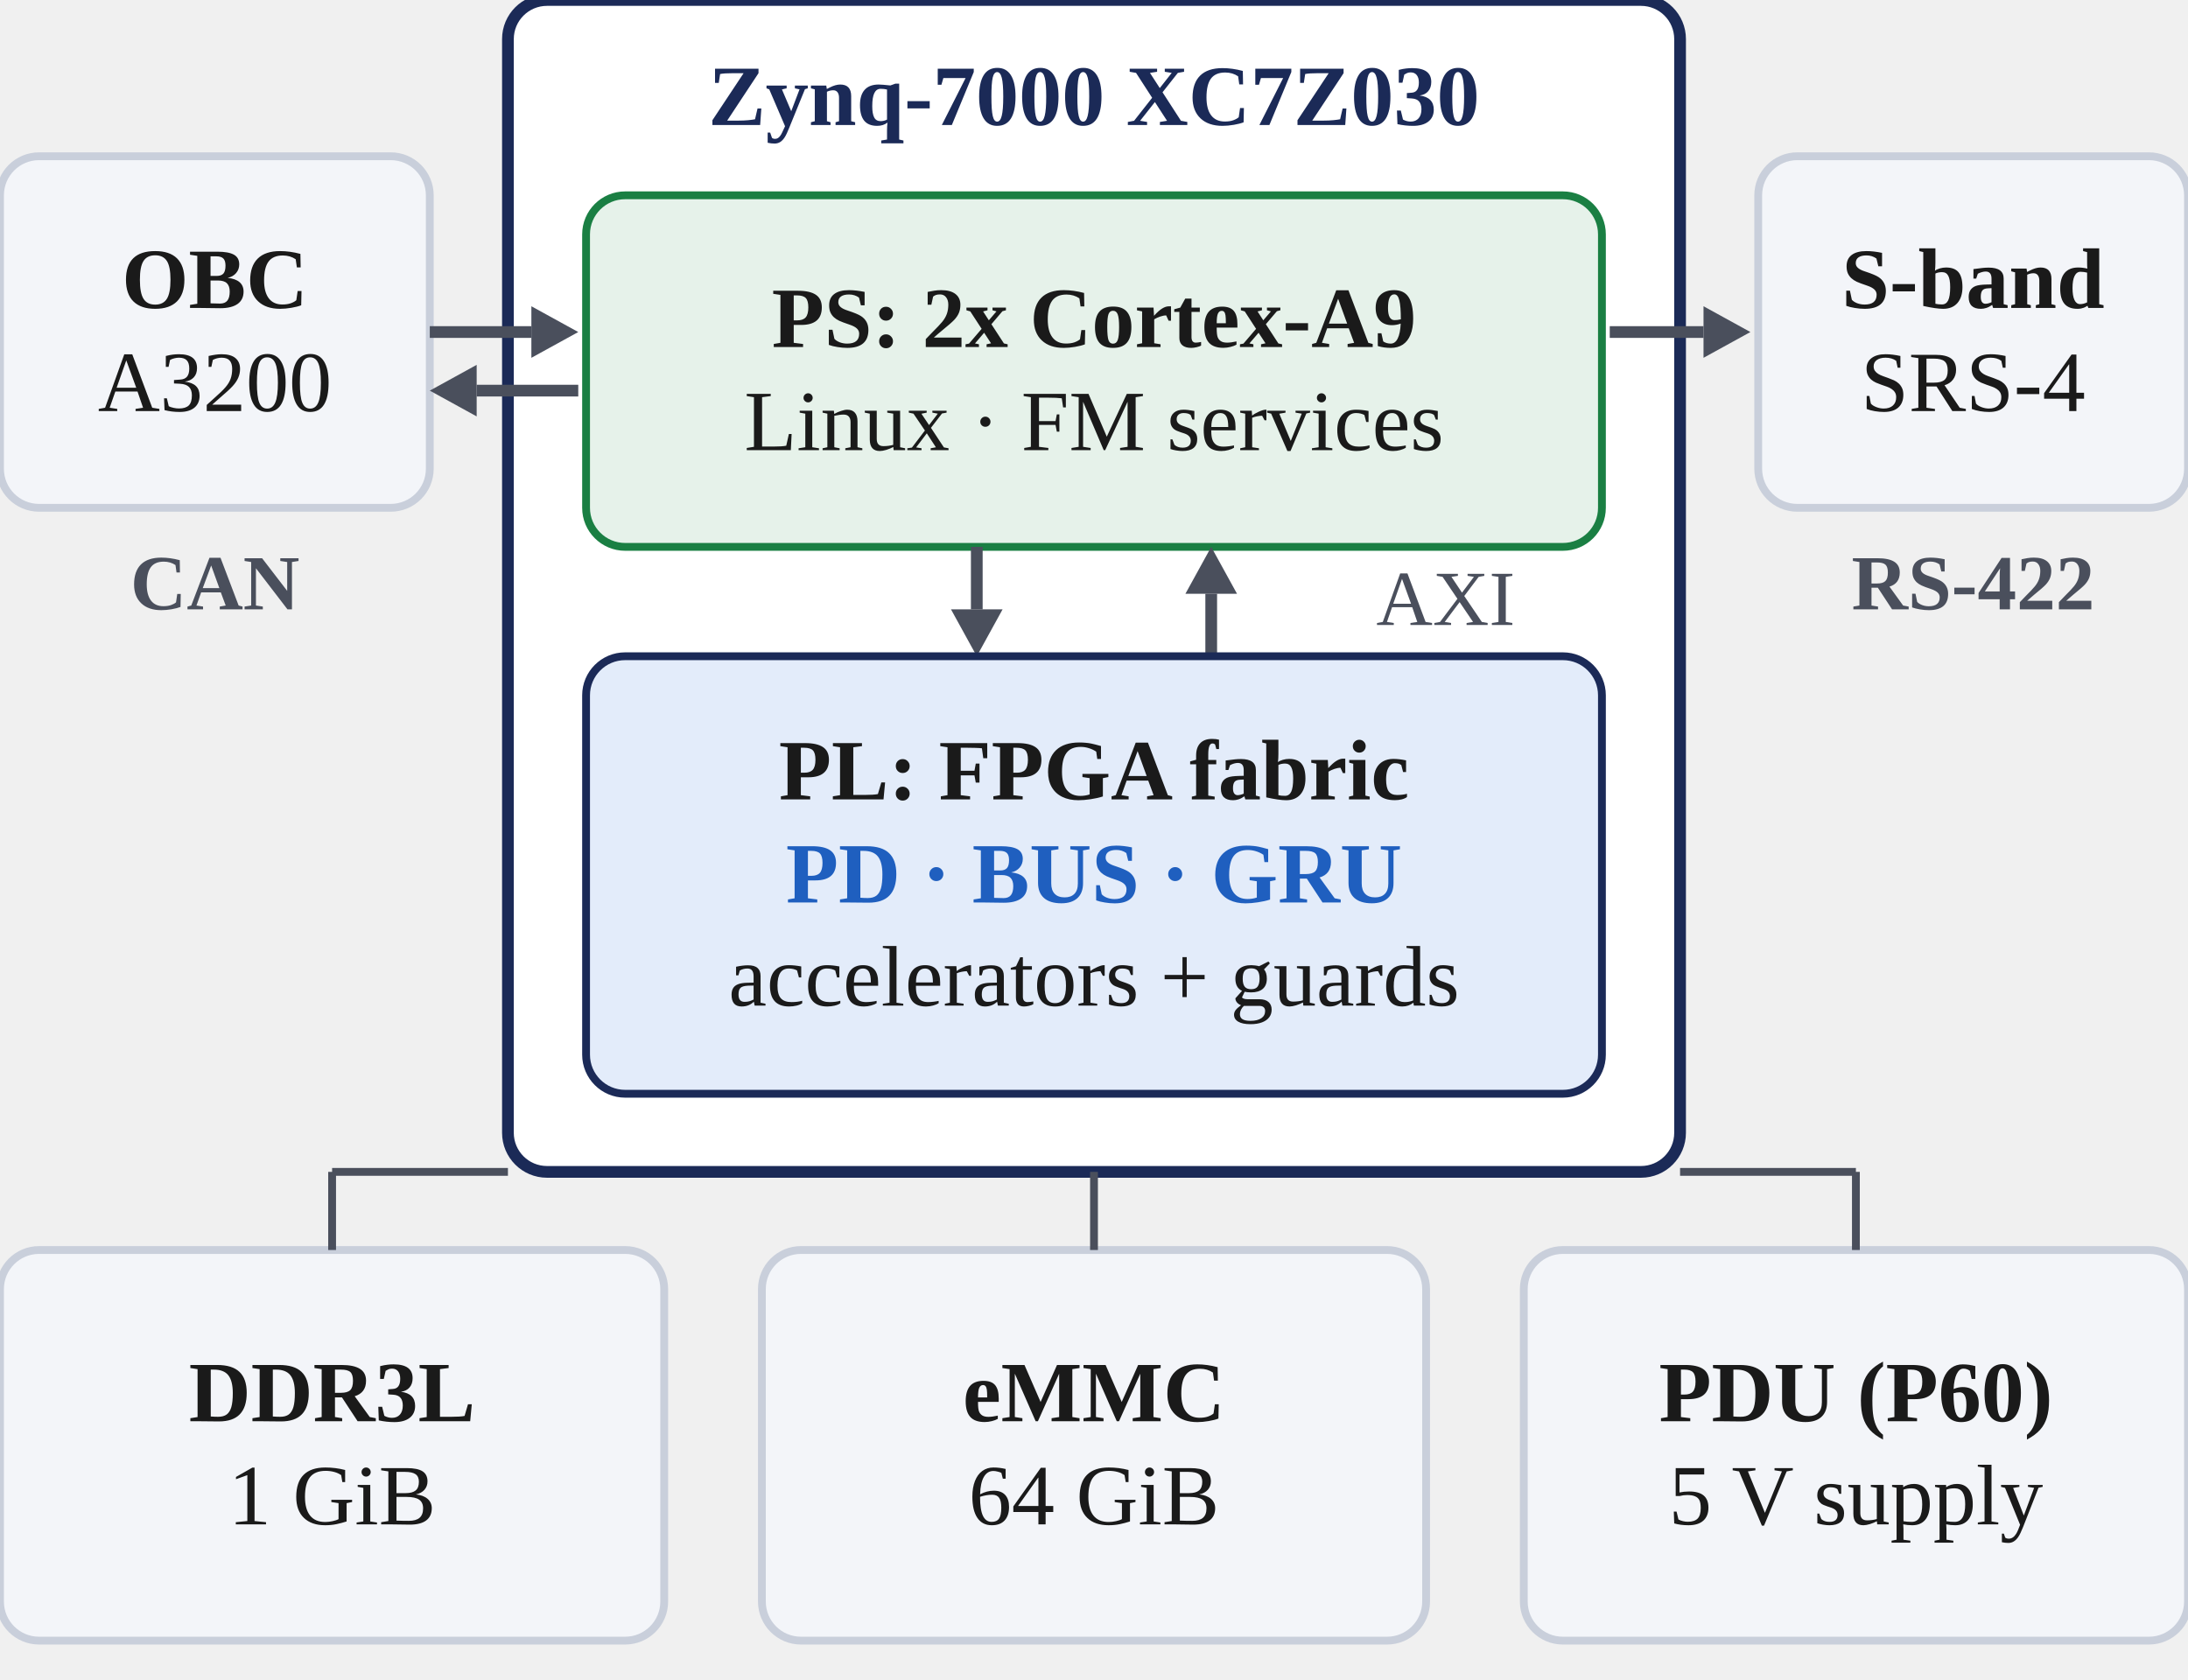
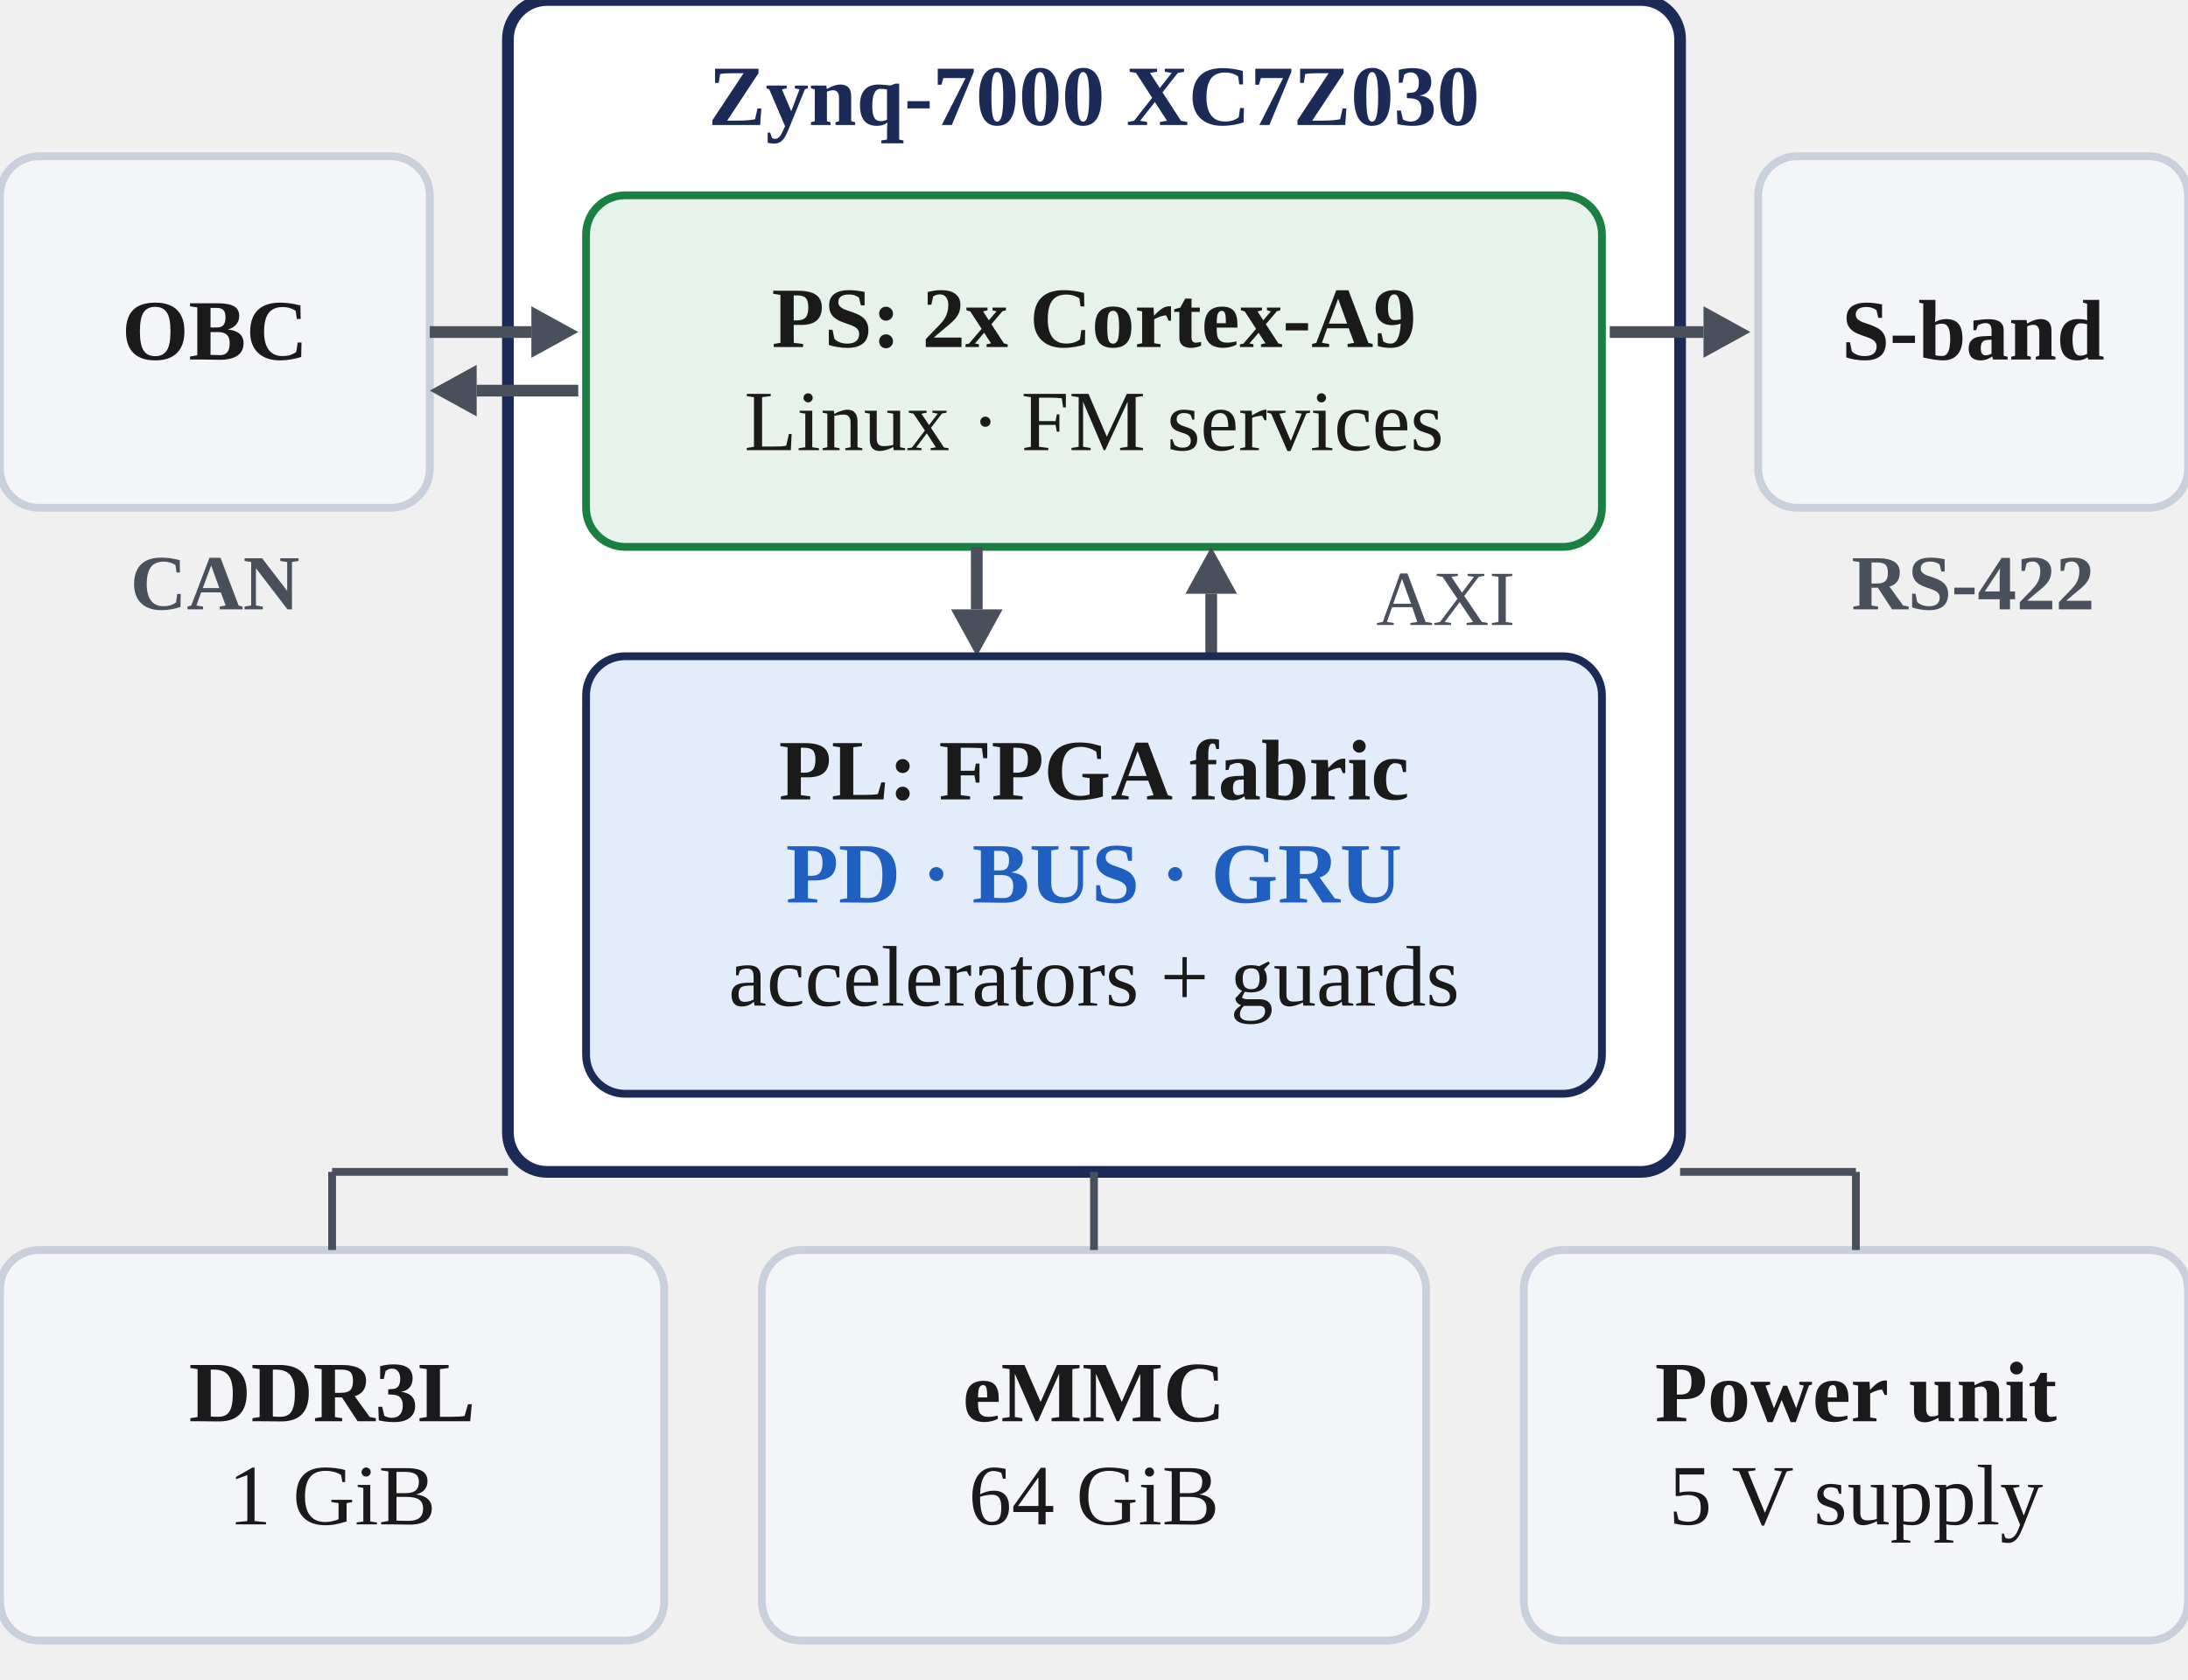
<svg xmlns="http://www.w3.org/2000/svg" width="560" height="430" viewBox="0 0 560 430">
  <rect x="130" y="0" width="300" height="300" rx="10" fill="#ffffff" stroke="#1b2a57" stroke-width="3" />
  <text x="280" y="32" font-family="Cambria, Georgia, Times New Roman, serif" font-size="22" font-weight="700" fill="#1b2a57" text-anchor="middle">Zynq-7000 XC7Z030</text>
  <rect x="150" y="50" width="260" height="90" rx="10" fill="#e6f2ea" stroke="#1a7f43" stroke-width="2" />
  <text x="280" y="88.84" font-family="Cambria, Georgia, Times New Roman, serif" font-size="22" font-weight="700" fill="#1a1a1a" text-anchor="middle">PS: 2x Cortex-A9</text>
  <text x="280" y="115.24" font-family="Cambria, Georgia, Times New Roman, serif" font-size="22" font-weight="400" fill="#1a1a1a" text-anchor="middle">Linux · FM services</text>
  <line x1="250" y1="140" x2="250" y2="156" stroke="#4a4f5c" stroke-width="3" />
  <polygon points="250,168 256.6,156.0 243.4,156.0" fill="#4a4f5c" />
  <line x1="310" y1="168" x2="310" y2="152" stroke="#4a4f5c" stroke-width="3" />
  <polygon points="310,140 303.4,152.0 316.6,152.0" fill="#4a4f5c" />
  <text x="370" y="160" font-family="Cambria, Georgia, Times New Roman, serif" font-size="20" font-weight="400" fill="#4a4f5c" text-anchor="middle">AXI</text>
  <rect x="150" y="168" width="260" height="112" rx="10" fill="#e3ecfa" stroke="#1b2a57" stroke-width="2" />
  <text x="280" y="204.64" font-family="Cambria, Georgia, Times New Roman, serif" font-size="22" font-weight="700" fill="#1a1a1a" text-anchor="middle">PL: FPGA fabric</text>
  <text x="280" y="231.04" font-family="Cambria, Georgia, Times New Roman, serif" font-size="22" font-weight="700" fill="#1f5fbf" text-anchor="middle">PD · BUS · GRU</text>
  <text x="280" y="257.44" font-family="Cambria, Georgia, Times New Roman, serif" font-size="22" font-weight="400" fill="#1a1a1a" text-anchor="middle">accelerators + guards</text>
  <rect x="0" y="320" width="170" height="100" rx="10" fill="#f3f5f9" stroke="#c9cfdb" stroke-width="2" />
  <text x="85" y="363.84" font-family="Cambria, Georgia, Times New Roman, serif" font-size="22" font-weight="700" fill="#1a1a1a" text-anchor="middle">DDR3L</text>
  <text x="85" y="390.24" font-family="Cambria, Georgia, Times New Roman, serif" font-size="22" font-weight="400" fill="#1a1a1a" text-anchor="middle">1 GiB</text>
  <rect x="195" y="320" width="170" height="100" rx="10" fill="#f3f5f9" stroke="#c9cfdb" stroke-width="2" />
  <text x="280" y="363.84" font-family="Cambria, Georgia, Times New Roman, serif" font-size="22" font-weight="700" fill="#1a1a1a" text-anchor="middle">eMMC</text>
  <text x="280" y="390.24" font-family="Cambria, Georgia, Times New Roman, serif" font-size="22" font-weight="400" fill="#1a1a1a" text-anchor="middle">64 GiB</text>
  <rect x="390" y="320" width="170" height="100" rx="10" fill="#f3f5f9" stroke="#c9cfdb" stroke-width="2" />
-   <text x="475" y="363.84" font-family="Cambria, Georgia, Times New Roman, serif" font-size="22" font-weight="700" fill="#1a1a1a" text-anchor="middle">PDU (P60)</text>
+   <text x="475" y="363.84" font-family="Cambria, Georgia, Times New Roman, serif" font-size="22" font-weight="700" fill="#1a1a1a" text-anchor="middle">Power unit</text>
  <text x="475" y="390.24" font-family="Cambria, Georgia, Times New Roman, serif" font-size="22" font-weight="400" fill="#1a1a1a" text-anchor="middle">5 V supply</text>
  <line x1="85" y1="320" x2="85" y2="300" stroke="#4a4f5c" stroke-width="2" />
  <line x1="85" y1="300" x2="130" y2="300" stroke="#4a4f5c" stroke-width="2" />
  <line x1="280" y1="320" x2="280" y2="300" stroke="#4a4f5c" stroke-width="2" />
  <line x1="475" y1="320" x2="475" y2="300" stroke="#4a4f5c" stroke-width="2" />
  <line x1="475" y1="300" x2="430" y2="300" stroke="#4a4f5c" stroke-width="2" />
  <rect x="0" y="40" width="110" height="90" rx="10" fill="#f3f5f9" stroke="#c9cfdb" stroke-width="2" />
-   <text x="55" y="78.84" font-family="Cambria, Georgia, Times New Roman, serif" font-size="22" font-weight="700" fill="#1a1a1a" text-anchor="middle">OBC</text>
-   <text x="55" y="105.24" font-family="Cambria, Georgia, Times New Roman, serif" font-size="22" font-weight="400" fill="#1a1a1a" text-anchor="middle">A3200</text>
+   <text x="55" y="92.04" font-family="Cambria, Georgia, Times New Roman, serif" font-size="22" font-weight="700" fill="#1a1a1a" text-anchor="middle">OBC</text>
  <line x1="110" y1="85" x2="136" y2="85" stroke="#4a4f5c" stroke-width="3" />
  <polygon points="148,85 136.0,78.4 136.0,91.6" fill="#4a4f5c" />
  <line x1="148" y1="100" x2="122" y2="100" stroke="#4a4f5c" stroke-width="3" />
  <polygon points="110,100 122.0,106.6 122.0,93.4" fill="#4a4f5c" />
  <text x="55" y="156" font-family="Cambria, Georgia, Times New Roman, serif" font-size="20" font-weight="700" fill="#4a4f5c" text-anchor="middle">CAN</text>
  <rect x="450" y="40" width="110" height="90" rx="10" fill="#f3f5f9" stroke="#c9cfdb" stroke-width="2" />
-   <text x="505" y="78.84" font-family="Cambria, Georgia, Times New Roman, serif" font-size="22" font-weight="700" fill="#1a1a1a" text-anchor="middle">S-band</text>
-   <text x="505" y="105.24" font-family="Cambria, Georgia, Times New Roman, serif" font-size="22" font-weight="400" fill="#1a1a1a" text-anchor="middle">SRS-4</text>
+   <text x="505" y="92.04" font-family="Cambria, Georgia, Times New Roman, serif" font-size="22" font-weight="700" fill="#1a1a1a" text-anchor="middle">S-band</text>
  <line x1="412" y1="85" x2="436" y2="85" stroke="#4a4f5c" stroke-width="3" />
  <polygon points="448,85 436.0,78.4 436.0,91.6" fill="#4a4f5c" />
  <text x="505" y="156" font-family="Cambria, Georgia, Times New Roman, serif" font-size="20" font-weight="700" fill="#4a4f5c" text-anchor="middle">RS-422</text>
</svg>
